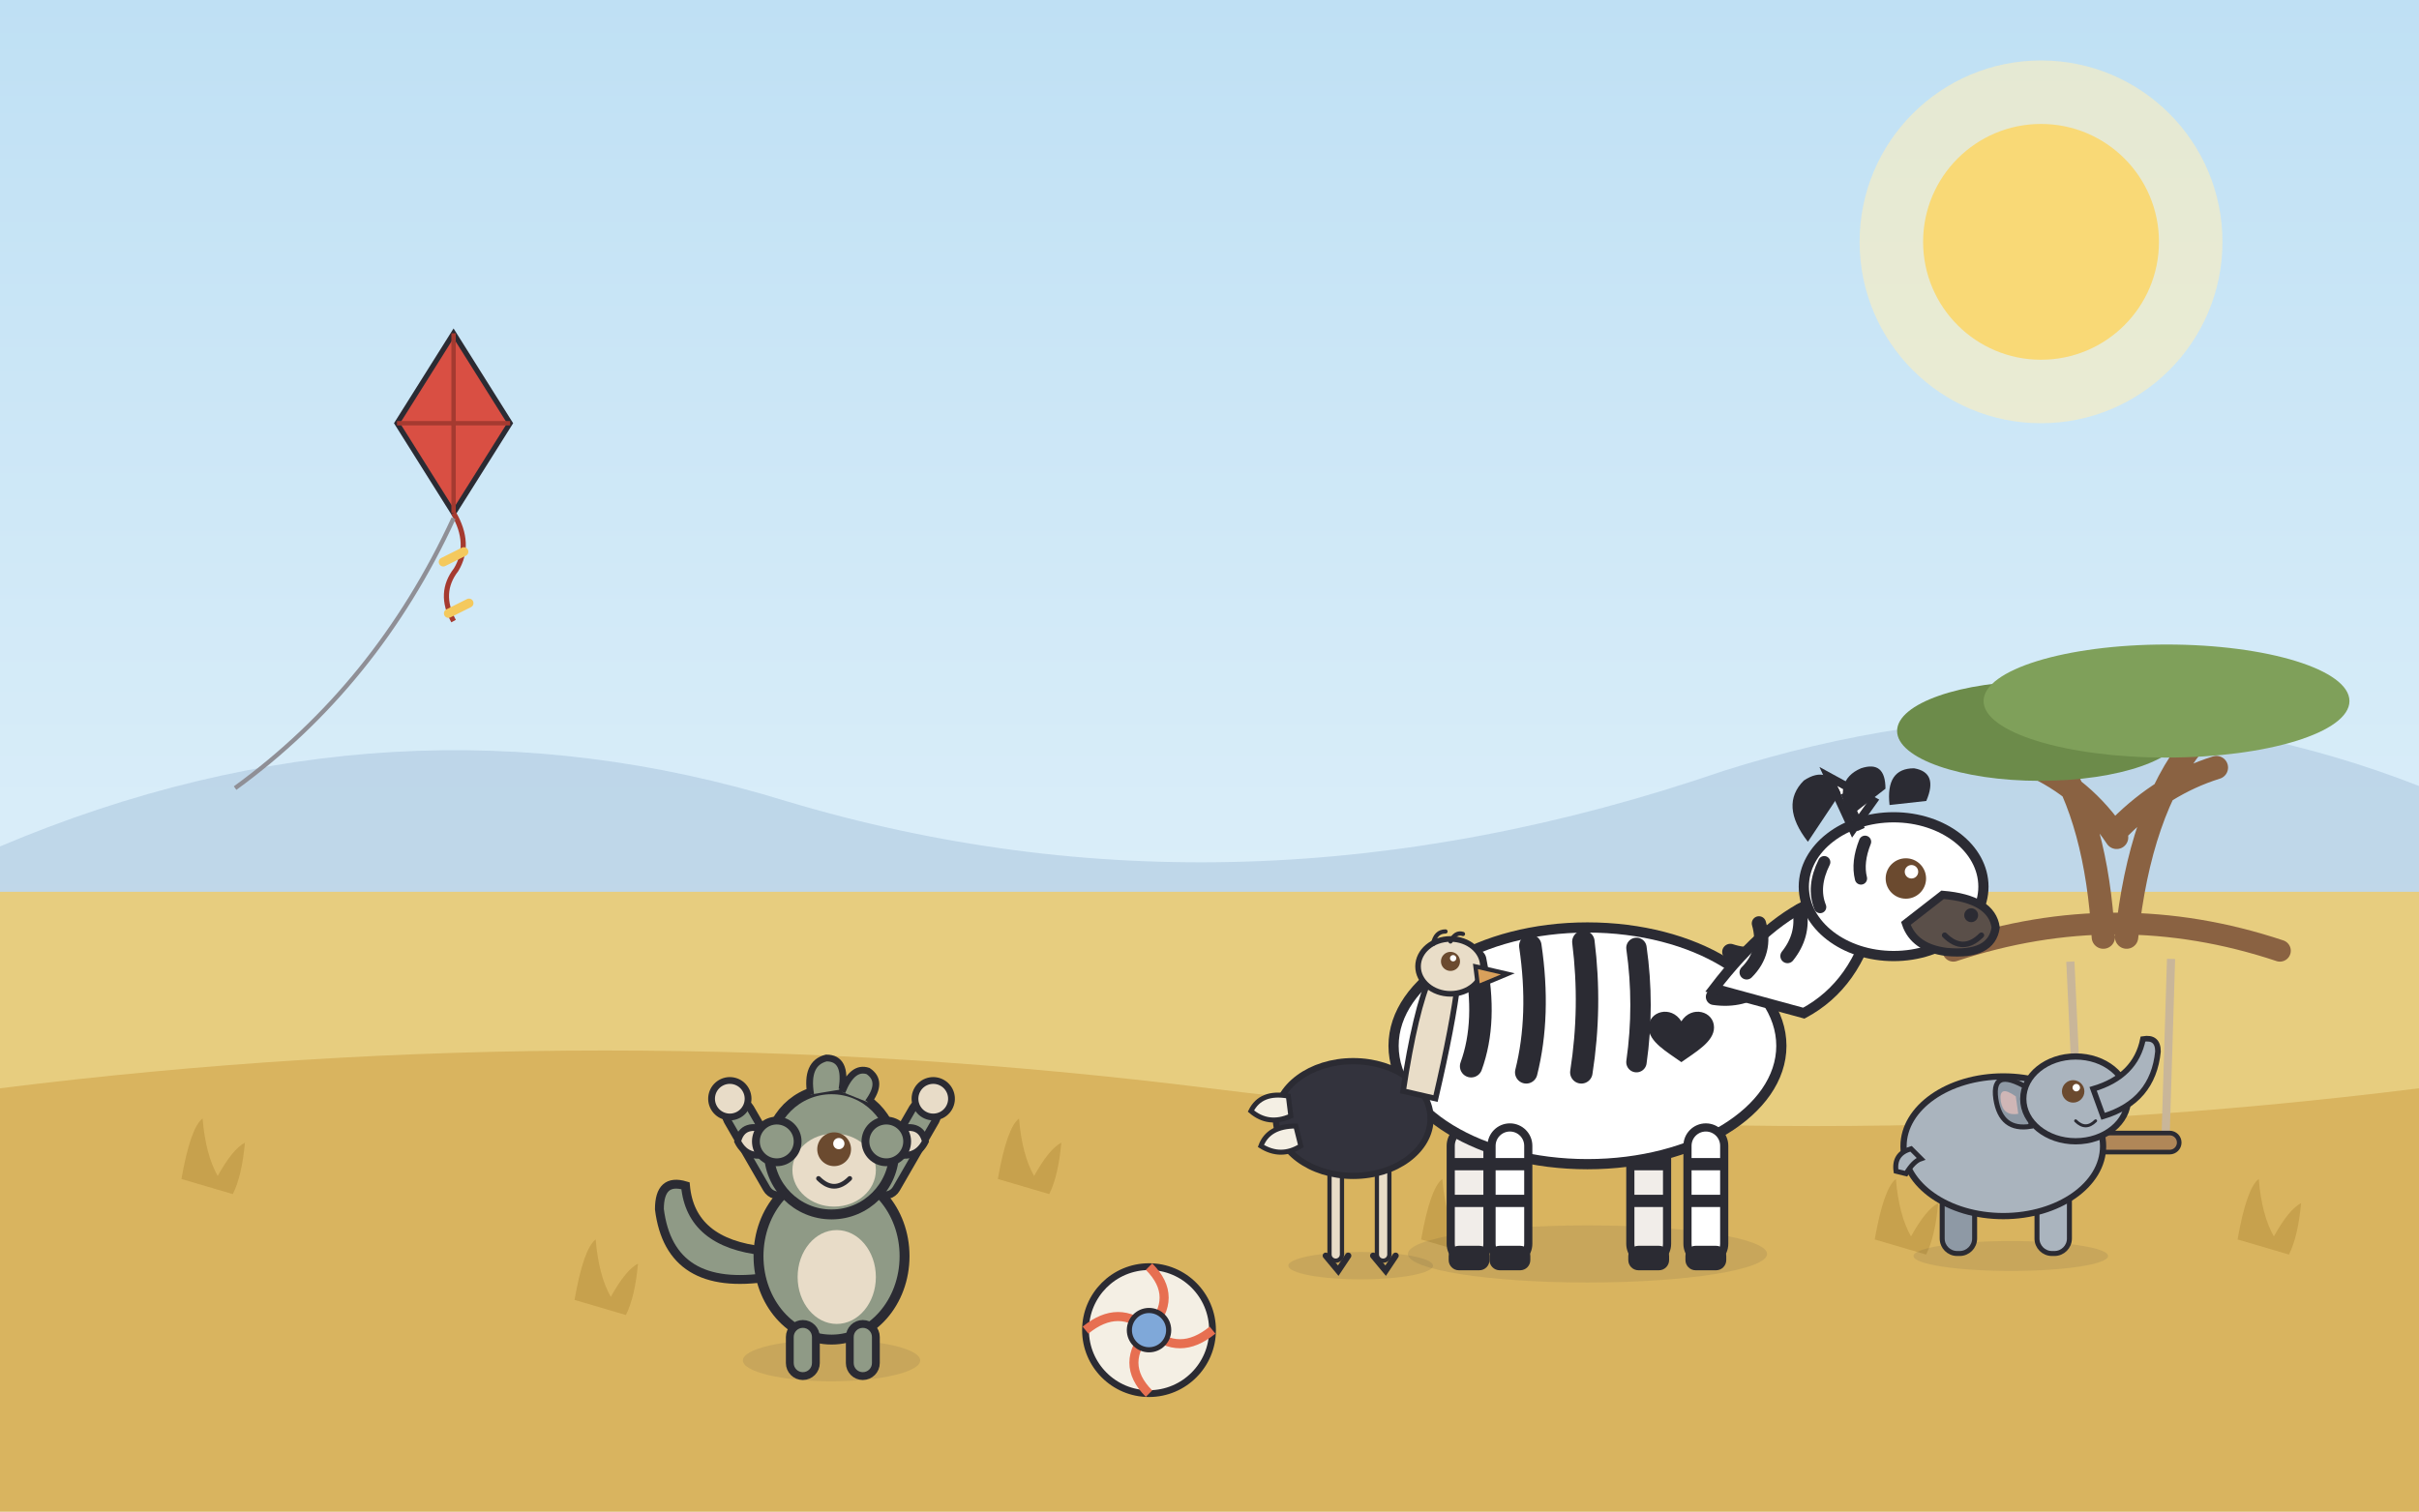
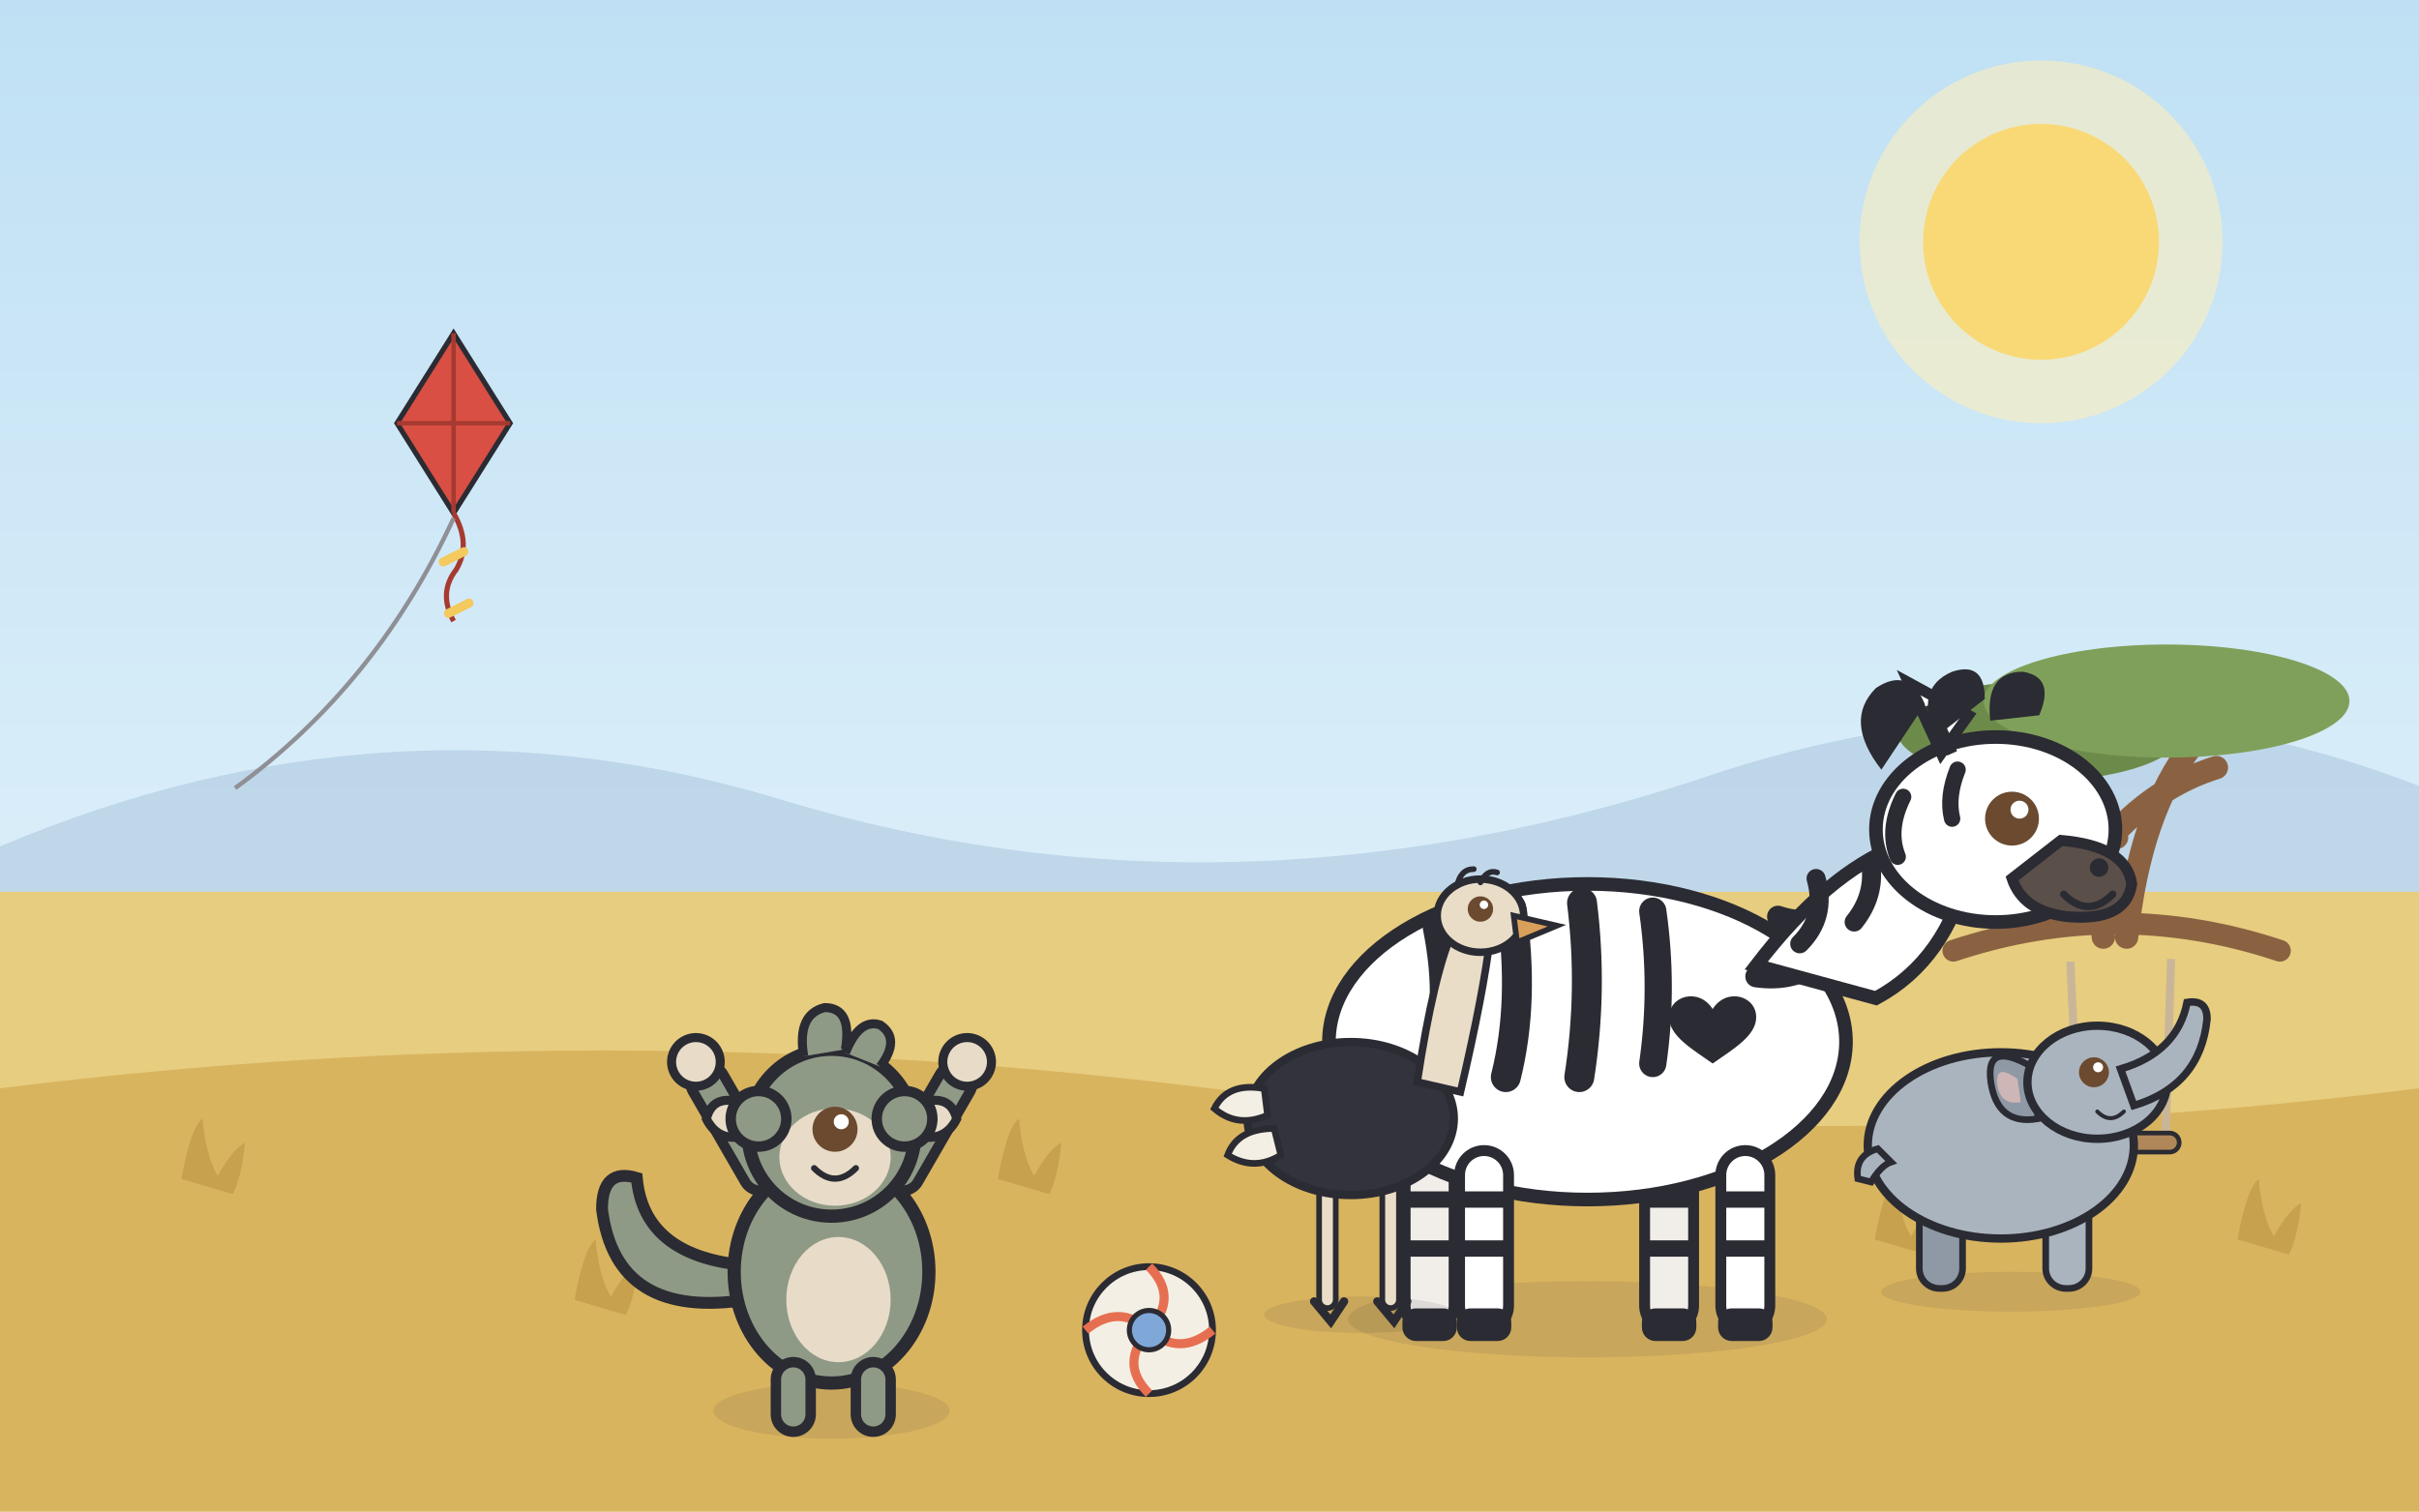
<svg xmlns="http://www.w3.org/2000/svg" viewBox="0 0 1600 1000" role="img">
  <style>
@media (prefers-reduced-motion: no-preference) {
  .anim-idle { animation: idle 3.8s ease-in-out infinite alternate; }
  @keyframes idle { from { transform: translateY(0); } to { transform: translateY(-6px); } }
  .anim-tail { transform-box: fill-box; transform-origin: 100% 20%; animation: tail 2.6s ease-in-out infinite alternate; }
  @keyframes tail { from { transform: rotate(-6deg); } to { transform: rotate(8deg); } }
  .anim-blink { transform-box: fill-box; transform-origin: center; animation: blink 5.2s infinite; }
  @keyframes blink { 0%, 93%, 100% { transform: scaleY(1); } 95%, 97% { transform: scaleY(0.12); } }
  .anim-glow { transform-box: fill-box; transform-origin: center; animation: glow 4.2s ease-in-out infinite alternate; }
  @keyframes glow { from { transform: scale(1); opacity: 0.5; } to { transform: scale(1.08); opacity: 0.75; } }
  .anim-shimmer { animation: shimmer 5s ease-in-out infinite alternate; }
  @keyframes shimmer { from { opacity: 0.62; } to { opacity: 0.92; } }
  .anim-grass { transform-box: fill-box; transform-origin: 50% 100%; animation: sway 3.2s ease-in-out infinite alternate; }
  .anim-canopy { transform-box: fill-box; transform-origin: 50% 100%; animation: sway 5.6s ease-in-out infinite alternate; }
  @keyframes sway { from { transform: rotate(-1.8deg); } to { transform: rotate(2.2deg); } }
  .anim-rain { animation: rainfall 1.15s linear infinite; }
  @keyframes rainfall { from { transform: translateY(-32px); opacity: 0.85; } 75% { opacity: 0.55; } to { transform: translateY(72px); opacity: 0; } }
  .anim-ripple { transform-box: fill-box; transform-origin: center; animation: ripple 3.4s ease-in-out infinite alternate; }
  @keyframes ripple { from { transform: scale(1); opacity: 0.8; } to { transform: scale(1.18); opacity: 0.55; } }
  .anim-drip { animation: drip 1s ease-in infinite; }
  @keyframes drip { from { transform: translateY(-12px); opacity: 0.95; } to { transform: translateY(28px); opacity: 0; } }
  .anim-flow { stroke-dasharray: 26 20; animation: flow 0.8s linear infinite; }
  @keyframes flow { from { stroke-dashoffset: 0; } to { stroke-dashoffset: -46; } }
  .anim-splash { transform-box: fill-box; transform-origin: 50% 100%; animation: splashPulse 1.7s ease-in-out infinite alternate; }
  @keyframes splashPulse { from { transform: scale(0.97); } to { transform: scale(1.05); } }
  .anim-strain { transform-box: fill-box; transform-origin: center; animation: strain 0.9s ease-in-out infinite alternate; }
  @keyframes strain { from { transform: translateX(-5px); } to { transform: translateX(4px); } }
  .anim-float { transform-box: fill-box; transform-origin: center; animation: floaty 2.6s ease-in-out infinite alternate; }
  @keyframes floaty { from { transform: translateY(0) scale(1); } to { transform: translateY(-12px) scale(1.08); } }
  .anim-wave { animation: wave 2.4s ease-in-out infinite; opacity: 0; }
  @keyframes wave { 0% { opacity: 0; } 30% { opacity: 0.9; } 60%, 100% { opacity: 0; } }
  .anim-cloud { animation: cloudDrift 9s ease-in-out infinite alternate; }
  @keyframes cloudDrift { from { transform: translateX(-18px); } to { transform: translateX(22px); } }
  .tap-target { cursor: pointer; }
  .tap-target.tap-play { transform-box: fill-box; transform-origin: 50% 85%; animation: tapWiggle 0.7s ease-in-out; }
  .tap-target[data-tap="puddle"].tap-play { transform-origin: center; animation: tapSplash 0.85s ease-out; }
  .tap-target[data-tap="sun"].tap-play { transform-origin: center; animation: tapPulse 0.6s ease-in-out; }
  .tap-target[data-tap="tree"].tap-play { transform-origin: 50% 100%; animation: tapShake 0.7s ease-in-out; }
  @keyframes tapWiggle { 0% { transform: rotate(0); } 25% { transform: rotate(-4deg) scale(1.03); } 55% { transform: rotate(3deg) scale(1.04); } 80% { transform: rotate(-1.5deg); } 100% { transform: rotate(0); } }
  @keyframes tapSplash { 0% { transform: scale(1); } 40% { transform: scale(1.06, 0.94); } 70% { transform: scale(0.97, 1.03); } 100% { transform: scale(1); } }
  @keyframes tapPulse { 0% { transform: scale(1); } 50% { transform: scale(1.12); } 100% { transform: scale(1); } }
  @keyframes tapShake { 0% { transform: rotate(0); } 20% { transform: rotate(2.4deg); } 45% { transform: rotate(-2deg); } 70% { transform: rotate(1.2deg); } 100% { transform: rotate(0); } }
  .tap-burst { opacity: 0; }
  .tap-target.tap-play .tap-burst { opacity: 1; }
  .tap-target.tap-play .tap-burst circle { animation: burstUp 0.6s ease-out forwards; }
  @keyframes burstUp { from { transform: translateY(0); opacity: 0.95; } to { transform: translateY(-90px); opacity: 0; } }
}
</style>
  <defs>
    <linearGradient id="sky" x1="0" y1="0" x2="0" y2="1">
      <stop offset="0" stop-color="#bfe0f4" />
      <stop offset="1" stop-color="#eef8fd" />
    </linearGradient>
  </defs>
  <rect width="1600" height="1000" fill="url(#sky)" />
  <g class="tap-target" data-tap="sun">
    <circle class="anim-glow" cx="1350" cy="160" r="120" fill="#fdeebc" opacity="0.6" />
    <circle cx="1350" cy="160" r="78" fill="#f9d976" />
  </g>
  <path d="M 0 560 q 260 -110 520 -30 q 300 90 620 -20 q 240 -76 460 10 L 1600 640 L 0 640 Z" fill="#a9c4dd" opacity="0.55" />
  <rect x="0" y="590" width="1600" height="410" fill="#e7cd7f" />
  <path d="M 0 720 q 400 -50 800 0 q 400 50 800 0 L 1600 1000 L 0 1000 Z" fill="#d9b45f" />
  <g class="anim-grass" style="animation-delay:1.00s">
    <path d="M 120 780 q 6 -34 14 -40 q 2 24 10 38 q 10 -18 18 -22 q -2 22 -8 34 z" fill="#c39c48" opacity="0.8" />
  </g>
  <g class="anim-grass" style="animation-delay:0.50s">
    <path d="M 380 860 q 6 -34 14 -40 q 2 24 10 38 q 10 -18 18 -22 q -2 22 -8 34 z" fill="#c39c48" opacity="0.8" />
  </g>
  <g class="anim-grass" style="animation-delay:2.50s">
    <path d="M 660 780 q 6 -34 14 -40 q 2 24 10 38 q 10 -18 18 -22 q -2 22 -8 34 z" fill="#c39c48" opacity="0.8" />
  </g>
  <g class="anim-grass" style="animation-delay:1.50s">
    <path d="M 940 820 q 6 -34 14 -40 q 2 24 10 38 q 10 -18 18 -22 q -2 22 -8 34 z" fill="#c39c48" opacity="0.8" />
  </g>
  <g class="anim-grass" style="animation-delay:0.00s">
    <path d="M 1240 820 q 6 -34 14 -40 q 2 24 10 38 q 10 -18 18 -22 q -2 22 -8 34 z" fill="#c39c48" opacity="0.8" />
  </g>
  <g class="anim-grass" style="animation-delay:0.00s">
    <path d="M 1480 820 q 6 -34 14 -40 q 2 24 10 38 q 10 -18 18 -22 q -2 22 -8 34 z" fill="#c39c48" opacity="0.8" />
  </g>
  <g transform="translate(1400 620) scale(1.1)">
    <g class="tap-target" data-tap="tree">
      <path d="M -8 0 q -4 -70 -30 -110 M 6 0 q 8 -76 40 -116 M 0 -60 q -20 -30 -52 -44 M 2 -66 q 26 -26 58 -36" stroke="#8a6242" stroke-width="14" fill="none" stroke-linecap="round" />
      <g class="anim-canopy" style="animation-delay:0.67s">
        <ellipse cx="-46" cy="-124" rx="86" ry="30" fill="#6c8b4a" />
        <ellipse cx="30" cy="-142" rx="110" ry="34" fill="#7fa05a" />
      </g>
    </g>
  </g>
  <g transform="translate(1400 800) scale(0.9)">
    <path d="M -120 -190 q 120 -40 240 0" stroke="#8a6242" stroke-width="16" fill="none" stroke-linecap="round" />
    <g class="anim-tail" style="animation-duration:2.8s">
      <path d="M -34 -182 l 6 128 M 40 -184 l -4 130" stroke="#c9b699" stroke-width="6" />
      <rect x="-42" y="-56" width="88" height="14" rx="7" fill="#b08758" stroke="#2b2b33" stroke-width="3.4" />
    </g>
  </g>
  <g transform="translate(300 280) scale(0.85)">
    <g class="anim-float">
      <g class="tap-target" data-tap="kite">
        <path d="M 0 -70 L 44 0 L 0 70 L -44 0 Z" fill="#d94f43" stroke="#2b2b33" stroke-width="4" />
        <path d="M 0 -70 V 70 M -44 0 H 44" stroke="#a53a30" stroke-width="3.4" />
        <path d="M 0 70 q 14 24 2 44 q -14 18 -2 40" stroke="#a53a30" stroke-width="4" fill="none" />
        <path d="M -8 108 l 16 -8 M -4 148 l 16 -8" stroke="#f4c95d" stroke-width="7" stroke-linecap="round" />
      </g>
    </g>
    <path d="M 0 74 q -60 130 -170 210" stroke="#8f8f96" stroke-width="3.4" fill="none" />
  </g>
  <g transform="translate(760 880) scale(1)">
    <g class="tap-target" data-tap="ball">
      <g class="anim-idle" style="animation-duration:1.4s">
        <circle cx="0" cy="0" r="42" fill="#f4efe4" stroke="#2b2b33" stroke-width="4.5" />
        <path d="M 0 -42 q 20 20 0 42 q -20 22 0 42 M -42 0 q 22 -18 42 0 q 20 18 42 0" stroke="#e76f51" stroke-width="6" fill="none" />
        <circle cx="0" cy="0" r="13" fill="#7fa8d9" stroke="#2b2b33" stroke-width="3.4" />
      </g>
    </g>
  </g>
-   <g transform="translate(550 800) scale(1.725 1.725)">
+   <g transform="translate(550 800) scale(2.3 2.3)">
    <ellipse cx="0" cy="58" rx="34" ry="8" fill="#2b2b33" opacity="0.10" />
    <g class="tap-target" data-tap="kiki" data-mood="happy">
      <g class="anim-idle" style="animation-delay:1.20s">
        <g class="anim-tail" style="animation-delay:1.20s">
          <path d="M -24 26 q -38 6 -42 -26 q 0 -12 10 -9 q 2 22 30 25 z" fill="#8f9a86" stroke="#2b2b33" stroke-width="3.4" />
        </g>
        <ellipse cx="0" cy="18" rx="28" ry="32" fill="#8f9a86" stroke="#2b2b33" stroke-width="3.8" />
        <ellipse cx="2" cy="26" rx="15" ry="18" fill="#e8dcc8" />
        <g transform="translate(-18 -6) rotate(150)">
          <rect x="-5" y="0" width="10" height="40" rx="5" fill="#8f9a86" stroke="#2b2b33" stroke-width="3" />
          <circle cx="0" cy="42" r="7" fill="#e8dcc8" stroke="#2b2b33" stroke-width="2.6" />
        </g>
        <g transform="translate(18 -6) rotate(-150)">
          <rect x="-5" y="0" width="10" height="40" rx="5" fill="#8f9a86" stroke="#2b2b33" stroke-width="3" />
          <circle cx="0" cy="42" r="7" fill="#e8dcc8" stroke="#2b2b33" stroke-width="2.6" />
        </g>
        <g transform="translate(-11 44)">
          <rect x="-5" y="0" width="10" height="20" rx="5" fill="#8f9a86" stroke="#2b2b33" stroke-width="3" />
        </g>
        <g transform="translate(12 44)">
          <rect x="-5" y="0" width="10" height="20" rx="5" fill="#8f9a86" stroke="#2b2b33" stroke-width="3" />
        </g>
        <g transform="translate(0 -22)">
          <circle cx="0" cy="0" r="24" fill="#8f9a86" stroke="#2b2b33" stroke-width="3.8" />
          <path d="M -24 -8 q -10 -4 -12 4 q 4 8 14 4 z M 24 -8 q 10 -4 12 4 q -4 8 -14 4 z" fill="#e8dcc8" stroke="#2b2b33" stroke-width="2.6" />
          <ellipse cx="1" cy="7" rx="16" ry="14" fill="#e8dcc8" />
          <circle cx="-21" cy="-4" r="8" fill="#8f9a86" stroke="#2b2b33" stroke-width="3" />
          <circle cx="21" cy="-4" r="8" fill="#8f9a86" stroke="#2b2b33" stroke-width="3" />
          <path d="M -8 -22 q -2 -12 6 -14 q 8 0 6 12 M 4 -23 q 4 -10 10 -8 q 6 4 0 12" fill="#8f9a86" stroke="#2b2b33" stroke-width="2.6" />
          <g transform="translate(1 -1)">
            <g class="anim-blink">
              <circle cx="0" cy="0" r="6.48" fill="#6b4a2f" />
              <circle cx="1.8" cy="-2.16" r="2.16" fill="#fff" />
            </g>
          </g>
          <g transform="translate(1 9)">
            <path d="M -6 1.2 q 6 6 12 0" stroke="#2b2b33" stroke-width="1.8" fill="none" stroke-linecap="round" />
          </g>
        </g>
      </g>
    </g>
  </g>
-   <g transform="translate(1050 700) scale(1.35 1.35) rotate(0)">
+   <g transform="translate(1050 700) scale(1.8 1.8) rotate(0)">
    <ellipse cx="0" cy="96" rx="88" ry="14" fill="#2b2b33" opacity="0.10" />
    <g class="tap-target" data-tap="zebra" data-mood="happy">
      <g class="anim-idle" style="animation-delay:1.00s">
        <g transform="translate(-58 34) rotate(0)">
          <rect x="-9" y="0" width="18" height="66" rx="9" fill="#f1ede9" stroke="#2b2b33" stroke-width="4" />
          <path d="M -9 18 h 18 M -9 36 h 18" stroke="#2b2b33" stroke-width="6" />
          <rect x="-10" y="58" width="20" height="12" rx="5" fill="#2b2b33" />
        </g>
        <g transform="translate(30 34) rotate(0)">
          <rect x="-9" y="0" width="18" height="66" rx="9" fill="#f1ede9" stroke="#2b2b33" stroke-width="4" />
          <path d="M -9 18 h 18 M -9 36 h 18" stroke="#2b2b33" stroke-width="6" />
          <rect x="-10" y="58" width="20" height="12" rx="5" fill="#2b2b33" />
        </g>
        <g class="anim-tail" style="animation-delay:1.00s">
          <path d="M -86 6 q -20 -4 -26 12 q 12 8 26 2" fill="#ffffff" stroke="#2b2b33" stroke-width="4" />
          <path d="M -108 16 l -6 16 q 10 4 14 -4 z" fill="#2b2b33" />
        </g>
        <ellipse cx="0" cy="-6" rx="95" ry="58" fill="#ffffff" stroke="#2b2b33" stroke-width="5" />
        <path d="M -55 -48 q 6 30 -2 52" stroke="#2b2b33" stroke-width="11" fill="none" stroke-linecap="round" />
        <path d="M -28 -55 q 5 34 -2 62" stroke="#2b2b33" stroke-width="11" fill="none" stroke-linecap="round" />
        <path d="M -2 -57 q 4 32 -1 64" stroke="#2b2b33" stroke-width="11" fill="none" stroke-linecap="round" />
        <path d="M 24 -54 q 4 28 0 56" stroke="#2b2b33" stroke-width="10" fill="none" stroke-linecap="round" />
        <path d="M 62 -30 q 14 2 24 -6" stroke="#2b2b33" stroke-width="8" fill="none" stroke-linecap="round" />
        <path d="M 70 -52 q 12 4 22 -2" stroke="#2b2b33" stroke-width="8" fill="none" stroke-linecap="round" />
        <path d="M 46 -18 c -5 -8 -16 -5 -16 3 c 0 7 9 12 16 17 c 7 -5 16 -10 16 -17 c 0 -8 -11 -11 -16 -3 z" fill="#2b2b33" />
        <g transform="translate(-38 34) rotate(0)">
          <rect x="-9" y="0" width="18" height="66" rx="9" fill="#ffffff" stroke="#2b2b33" stroke-width="4" />
          <path d="M -9 18 h 18 M -9 36 h 18" stroke="#2b2b33" stroke-width="6" />
          <rect x="-10" y="58" width="20" height="12" rx="5" fill="#2b2b33" />
        </g>
        <g transform="translate(58 34) rotate(0)">
          <rect x="-9" y="0" width="18" height="66" rx="9" fill="#ffffff" stroke="#2b2b33" stroke-width="4" />
          <path d="M -9 18 h 18 M -9 36 h 18" stroke="#2b2b33" stroke-width="6" />
          <rect x="-10" y="58" width="20" height="12" rx="5" fill="#2b2b33" />
        </g>
        <path d="M 62 -34 q 26 -34 52 -44 l 26 8 q -8 34 -34 48 z" fill="#ffffff" stroke="#2b2b33" stroke-width="5" />
        <path d="M 84 -66 q 4 14 -6 24 M 104 -72 q 2 12 -6 22" stroke="#2b2b33" stroke-width="7" fill="none" stroke-linecap="round" />
        <g transform="translate(150 -84)">
          <ellipse cx="0" cy="0" rx="44" ry="34" fill="#ffffff" stroke="#2b2b33" stroke-width="5" />
          <path d="M 24 4 q 24 2 26 16 q -2 14 -24 12 q -16 -2 -20 -14 z" fill="#5a4f49" stroke="#2b2b33" stroke-width="4" />
          <circle cx="38" cy="14" r="3.4" fill="#2b2b33" />
          <g transform="translate(34 22)">
            <path d="M -9 1.8 q 9 9 18 0" stroke="#2b2b33" stroke-width="2.7" fill="none" stroke-linecap="round" />
          </g>
          <path d="M -20 -28 l -12 -26 l 22 12 z" fill="#ffffff" stroke="#2b2b33" stroke-width="4" />
          <path d="M -24 -46 l 8 18" stroke="#2b2b33" stroke-width="4" />
          <path d="M -34 -12 q -6 12 -2 22 M -14 -22 q -4 10 -2 18" stroke="#2b2b33" stroke-width="6" fill="none" stroke-linecap="round" />
          <g transform="translate(6 -4)">
            <g class="anim-blink">
              <circle cx="0" cy="0" r="9.9" fill="#6b4a2f" />
              <circle cx="2.75" cy="-3.3" r="3.3" fill="#fff" />
            </g>
          </g>
          <path d="M -42 -22 q -14 -18 -2 -30 q 12 -8 18 6 M -22 -34 q -8 -18 6 -24 q 12 -4 12 10 M -2 -40 q -2 -18 12 -18 q 12 2 6 16" fill="#2b2b33" />
        </g>
      </g>
    </g>
  </g>
-   <g transform="translate(1330 760) scale(0.825 0.825)">
+   <g transform="translate(1330 760) scale(1.1 1.1)">
    <ellipse cx="0" cy="86" rx="78" ry="12" fill="#2b2b33" opacity="0.10" />
    <g class="tap-target" data-tap="elephant" data-mood="happy">
      <g class="anim-idle" style="animation-delay:1.17s">
        <g transform="translate(-42 28) rotate(0)">
          <rect x="-13" y="0" width="26" height="56" rx="12" fill="#8e99a5" stroke="#2b2b33" stroke-width="4" />
        </g>
        <g transform="translate(34 28) rotate(0)">
          <rect x="-13" y="0" width="26" height="56" rx="12" fill="#aab4be" stroke="#2b2b33" stroke-width="4" />
        </g>
        <ellipse cx="-6" cy="-2" rx="80" ry="56" fill="#aab4be" stroke="#2b2b33" stroke-width="5" />
        <g class="anim-tail" style="animation-delay:1.17s">
          <path d="M -80 0 q -14 4 -12 18 l 8 2 q 6 -10 12 -12 z" fill="#aab4be" stroke="#2b2b33" stroke-width="4" />
        </g>
        <g transform="translate(44 -40)">
          <path d="M -26 -6 q -34 -22 -30 6 q 4 26 28 22 z" fill="#8e99a5" stroke="#2b2b33" stroke-width="4" />
          <path d="M -40 -2 q -14 -10 -12 4 q 2 12 14 10 z" fill="#cfb6b6" />
          <ellipse cx="8" cy="0" rx="42" ry="34" fill="#aab4be" stroke="#2b2b33" stroke-width="5" />
          <g transform="translate(6 -6)">
            <g class="anim-blink">
              <circle cx="0" cy="0" r="9" fill="#6b4a2f" />
              <circle cx="2.5" cy="-3" r="3" fill="#fff" />
            </g>
          </g>
          <g transform="translate(16 16)">
            <path d="M -8 1.6 q 8 8 16 0" stroke="#2b2b33" stroke-width="2.4" fill="none" stroke-linecap="round" />
          </g>
        </g>
        <path d="M 74 -26 q 40 -12 44 -52 q 0 -12 -12 -10 q -6 30 -40 40 z" fill="#aab4be" stroke="#2b2b33" stroke-width="4.5" />
      </g>
    </g>
  </g>
-   <g transform="translate(900 740) scale(0.825 0.825)">
+   <g transform="translate(900 740) scale(1.1 1.1)">
    <ellipse cx="0" cy="118" rx="58" ry="11" fill="#2b2b33" opacity="0.10" />
    <g class="tap-target" data-tap="ostrich" data-mood="happy">
      <g class="anim-idle" style="animation-delay:0.67s">
        <g transform="translate(-20 26) rotate(0)">
          <rect x="-5" y="0" width="10" height="88" rx="5" fill="#e9ddc8" stroke="#2b2b33" stroke-width="3.4" />
          <path d="M -8 84 l 10 12 l 8 -12" fill="none" stroke="#2b2b33" stroke-width="5" stroke-linecap="round" />
        </g>
        <g transform="translate(18 26) rotate(0)">
          <rect x="-5" y="0" width="10" height="88" rx="5" fill="#e9ddc8" stroke="#2b2b33" stroke-width="3.4" />
          <path d="M -8 84 l 10 12 l 8 -12" fill="none" stroke="#2b2b33" stroke-width="5" stroke-linecap="round" />
        </g>
        <ellipse cx="-6" cy="0" rx="62" ry="46" fill="#33333d" stroke="#2b2b33" stroke-width="5" />
        <g class="anim-tail" style="animation-delay:0.67s">
          <path d="M -58 -18 q -22 -4 -30 12 q 14 12 32 4 z M -52 6 q -22 0 -28 16 q 16 10 32 0 z" fill="#f4efe4" stroke="#2b2b33" stroke-width="4" />
        </g>
        <path d="M 34 -22 q 10 -66 22 -92 l 22 4 q -4 34 -18 94 z" fill="#e9ddc8" stroke="#2b2b33" stroke-width="4.5" />
        <g transform="translate(72 -122)">
          <ellipse cx="0" cy="0" rx="26" ry="22" fill="#e9ddc8" stroke="#2b2b33" stroke-width="4.5" />
          <path d="M 20 0 l 26 6 l -24 10 z" fill="#d9a05b" stroke="#2b2b33" stroke-width="3.4" />
          <g transform="translate(0 -4)">
            <g class="anim-blink">
              <circle cx="0" cy="0" r="7.65" fill="#6b4a2f" />
              <circle cx="2.125" cy="-2.55" r="2.55" fill="#fff" />
            </g>
          </g>
          <path d="M -14 -18 q 2 -10 10 -10 M 0 -20 q 4 -8 10 -6" stroke="#2b2b33" stroke-width="3.4" fill="none" stroke-linecap="round" />
        </g>
      </g>
    </g>
  </g>
</svg>
